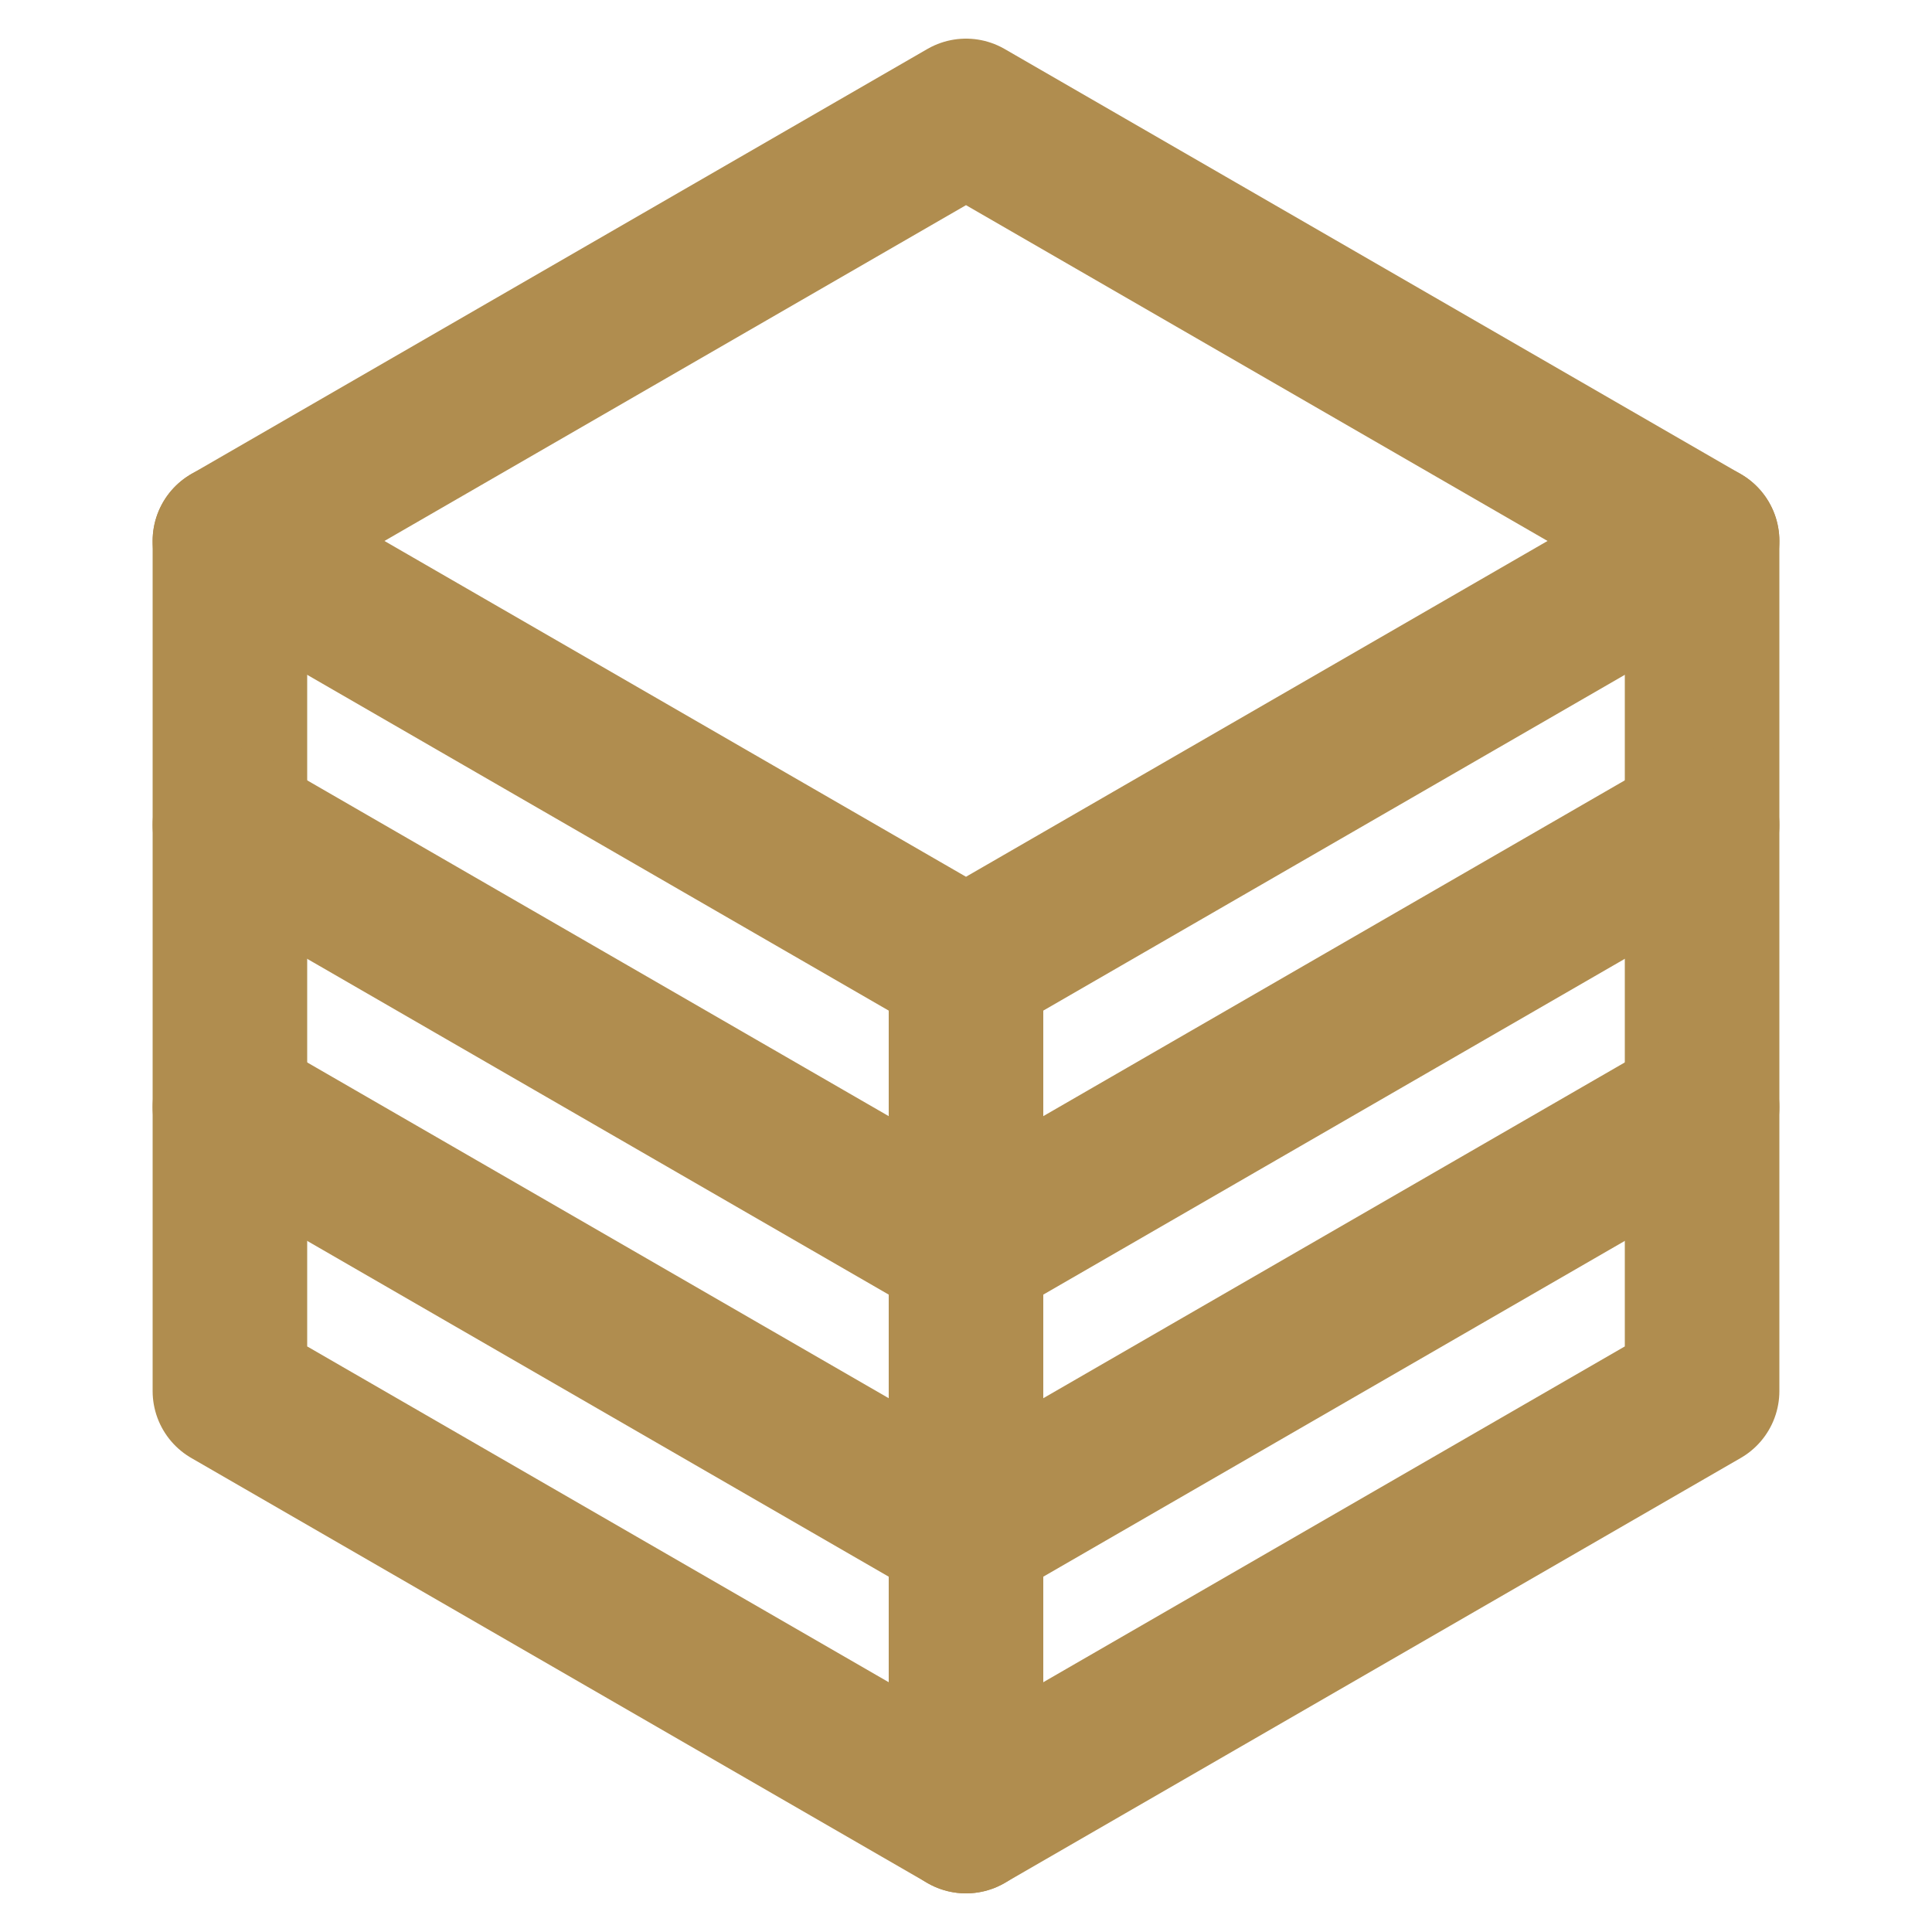
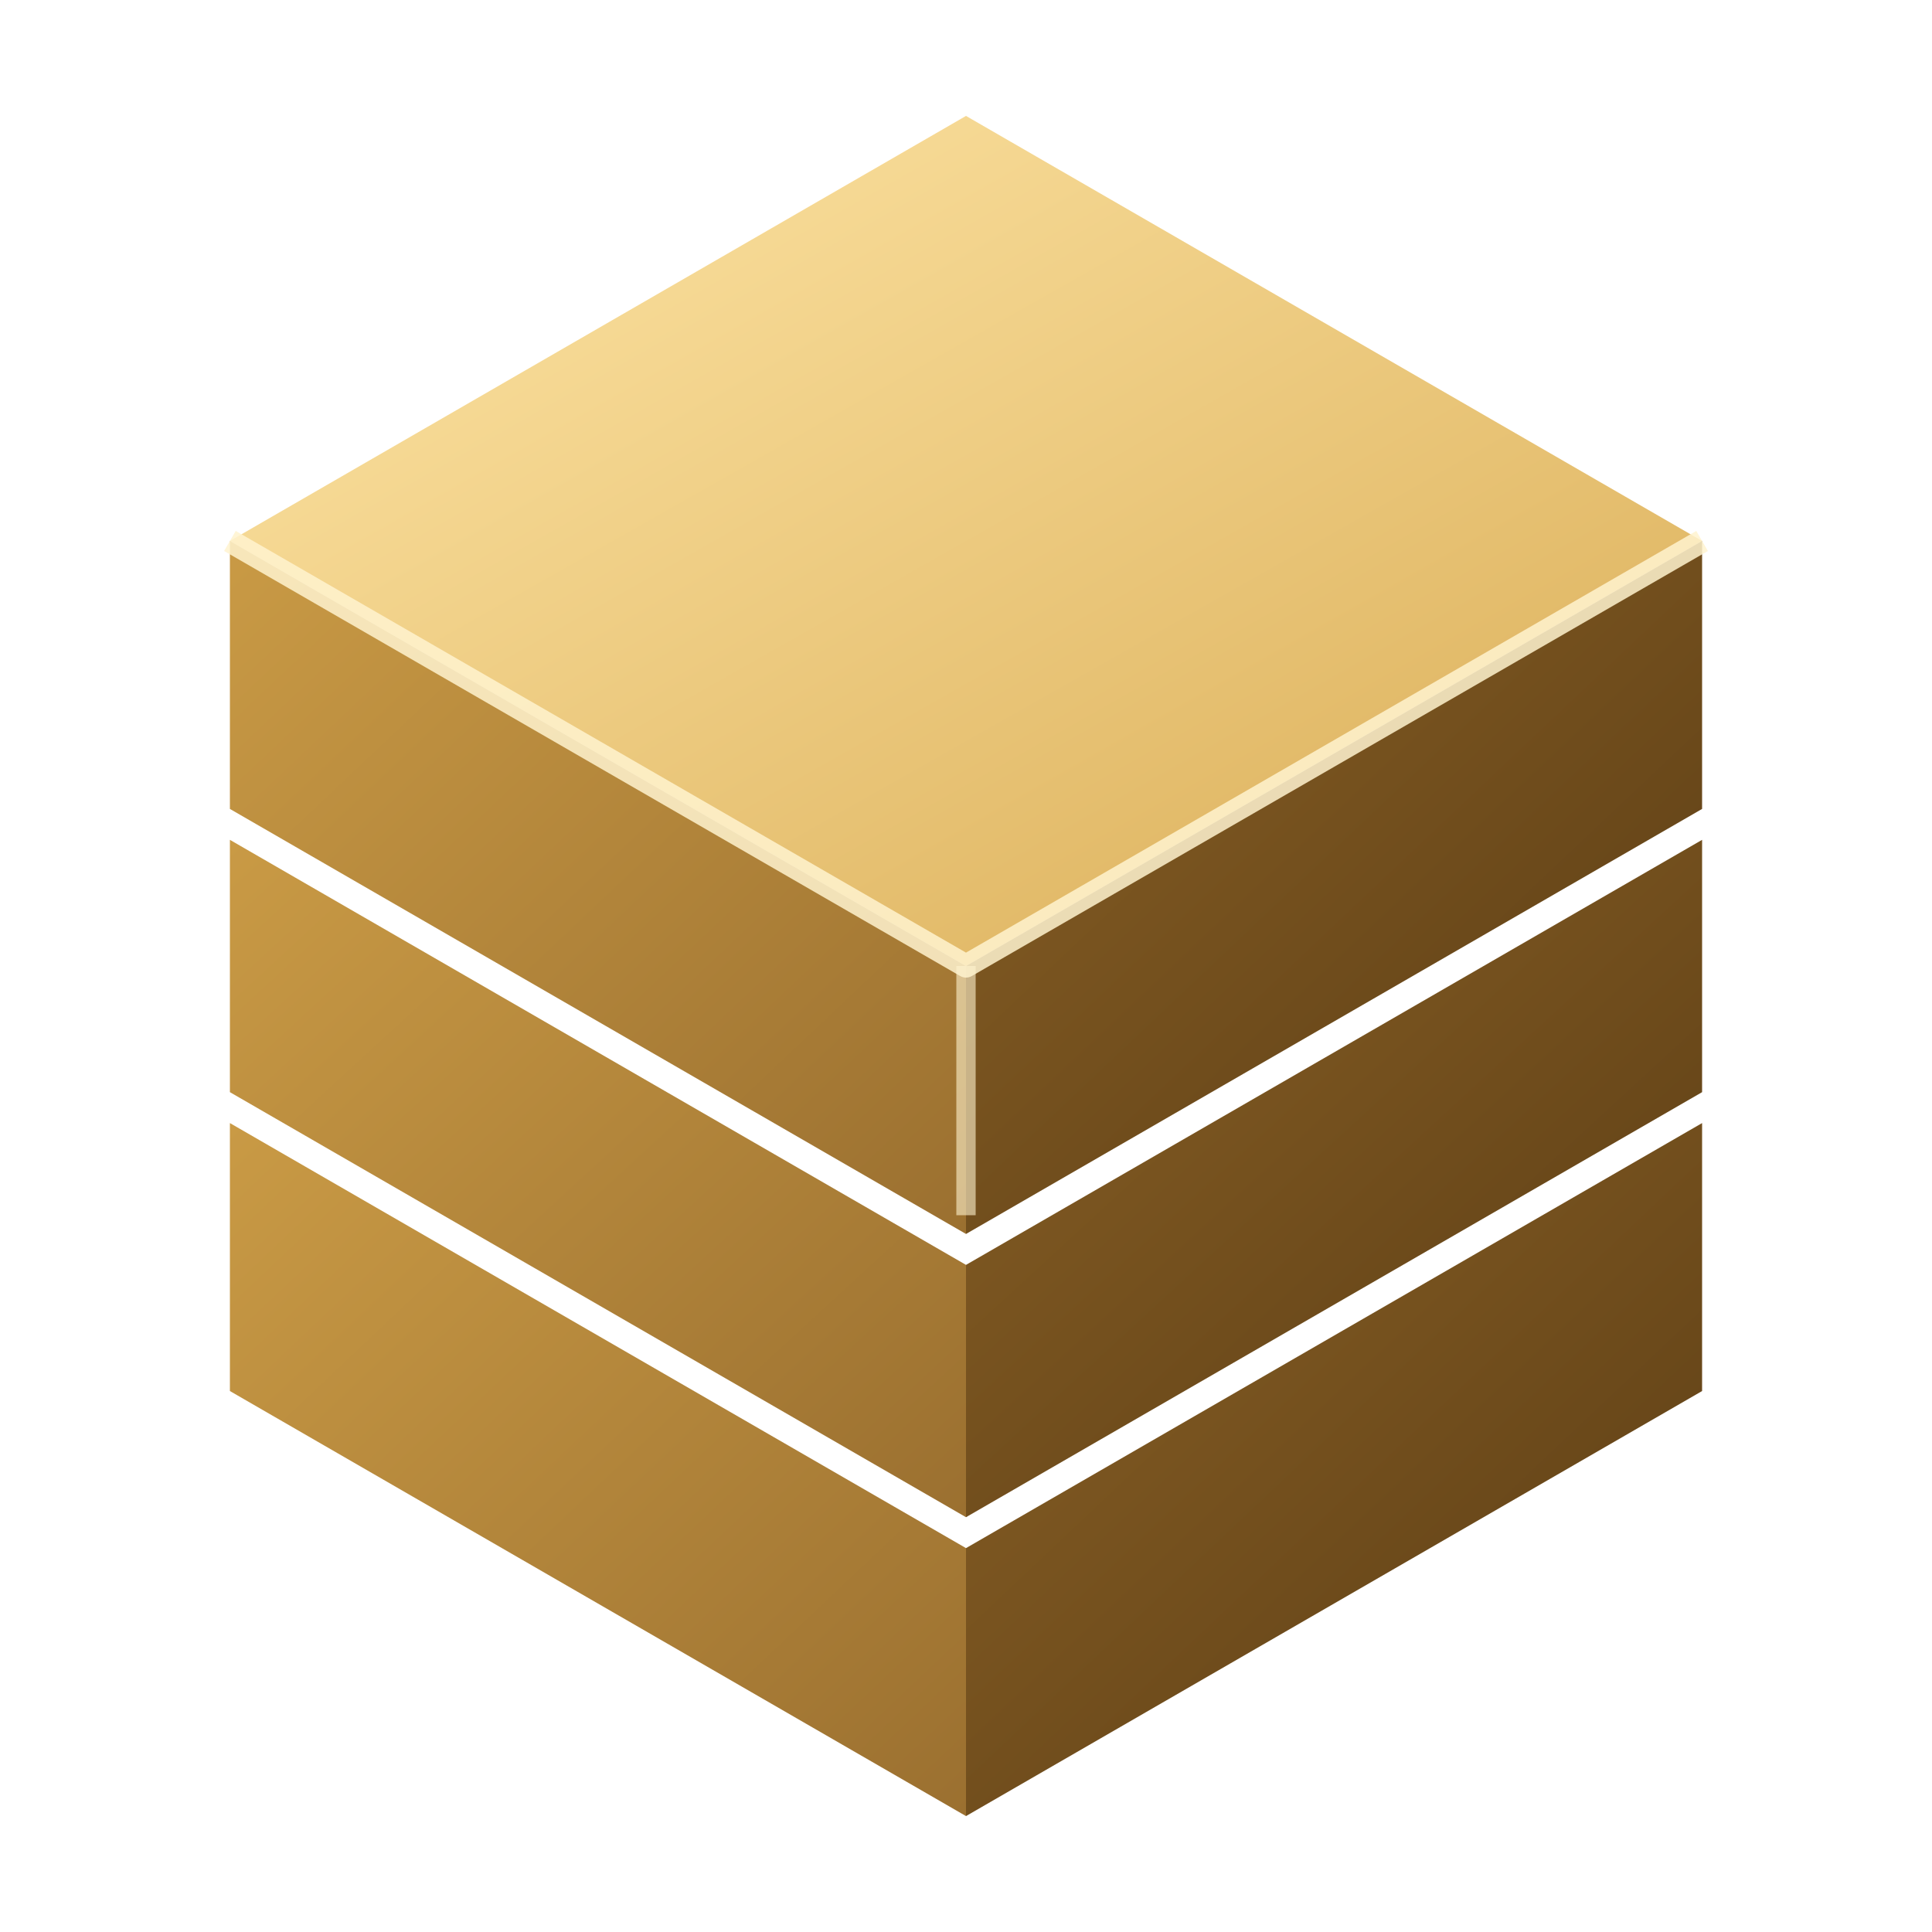
- <svg xmlns="http://www.w3.org/2000/svg" viewBox="0 0 100 100" fill="none" stroke="#b08d4f" stroke-width="8" stroke-linejoin="round" stroke-linecap="round">
-   <path d="M50 6 88.1 28v44L50 94 11.9 72V28z" />
-   <path d="M11.9 28 50 50 88.1 28M50 50v44M11.9 42.7 50 64.7 88.1 42.7M11.9 57.3 50 79.3 88.1 57.3" />
+ <svg xmlns="http://www.w3.org/2000/svg" viewBox="0 0 100 100">
+   <defs>
+     <linearGradient id="gt" x1="0" y1="0" x2="1" y2="1">
+       <stop offset="0" stop-color="#ffe7a8" />
+       <stop offset="1" stop-color="#d9ac55" />
+     </linearGradient>
+     <linearGradient id="gl" x1="0" y1="0" x2="1" y2="1">
+       <stop offset="0" stop-color="#c99a45" />
+       <stop offset="1" stop-color="#9b7030" />
+     </linearGradient>
+     <linearGradient id="gr" x1="0" y1="0" x2="1" y2="1">
+       <stop offset="0" stop-color="#8a6126" />
+       <stop offset="1" stop-color="#5a3c14" />
+     </linearGradient>
+   </defs>
+   <path d="M50.00 6.00 88.10 28.00 50.00 50.00 11.90 28.00z" fill="url(#gt)" />
+   <path d="M11.90 28.00 50.00 50.00 50.00 63.87 11.90 41.87z" fill="url(#gl)" />
+   <path d="M50.00 50.00 88.10 28.00 88.10 41.87 50.00 63.87z" fill="url(#gr)" />
+   <path d="M11.90 43.47 50.00 65.47 50.00 78.53 11.90 56.53z" fill="url(#gl)" />
+   <path d="M50.00 65.47 88.10 43.47 88.10 56.53 50.00 78.53z" fill="url(#gr)" />
+   <path d="M11.90 58.13 50.00 80.13 50.00 94.00 11.90 72.00z" fill="url(#gl)" />
+   <path d="M50.00 80.13 88.10 58.13 88.10 72.00 50.00 94.00z" fill="url(#gr)" />
+   <path d="M11.9 28 50 50 88.1 28" fill="none" stroke="#fff3cf" stroke-width="1.2" stroke-linejoin="round" opacity=".85" />
+   <path d="M50 50v12.9" stroke="#fff3cf" stroke-width="1" opacity=".6" />
</svg>
